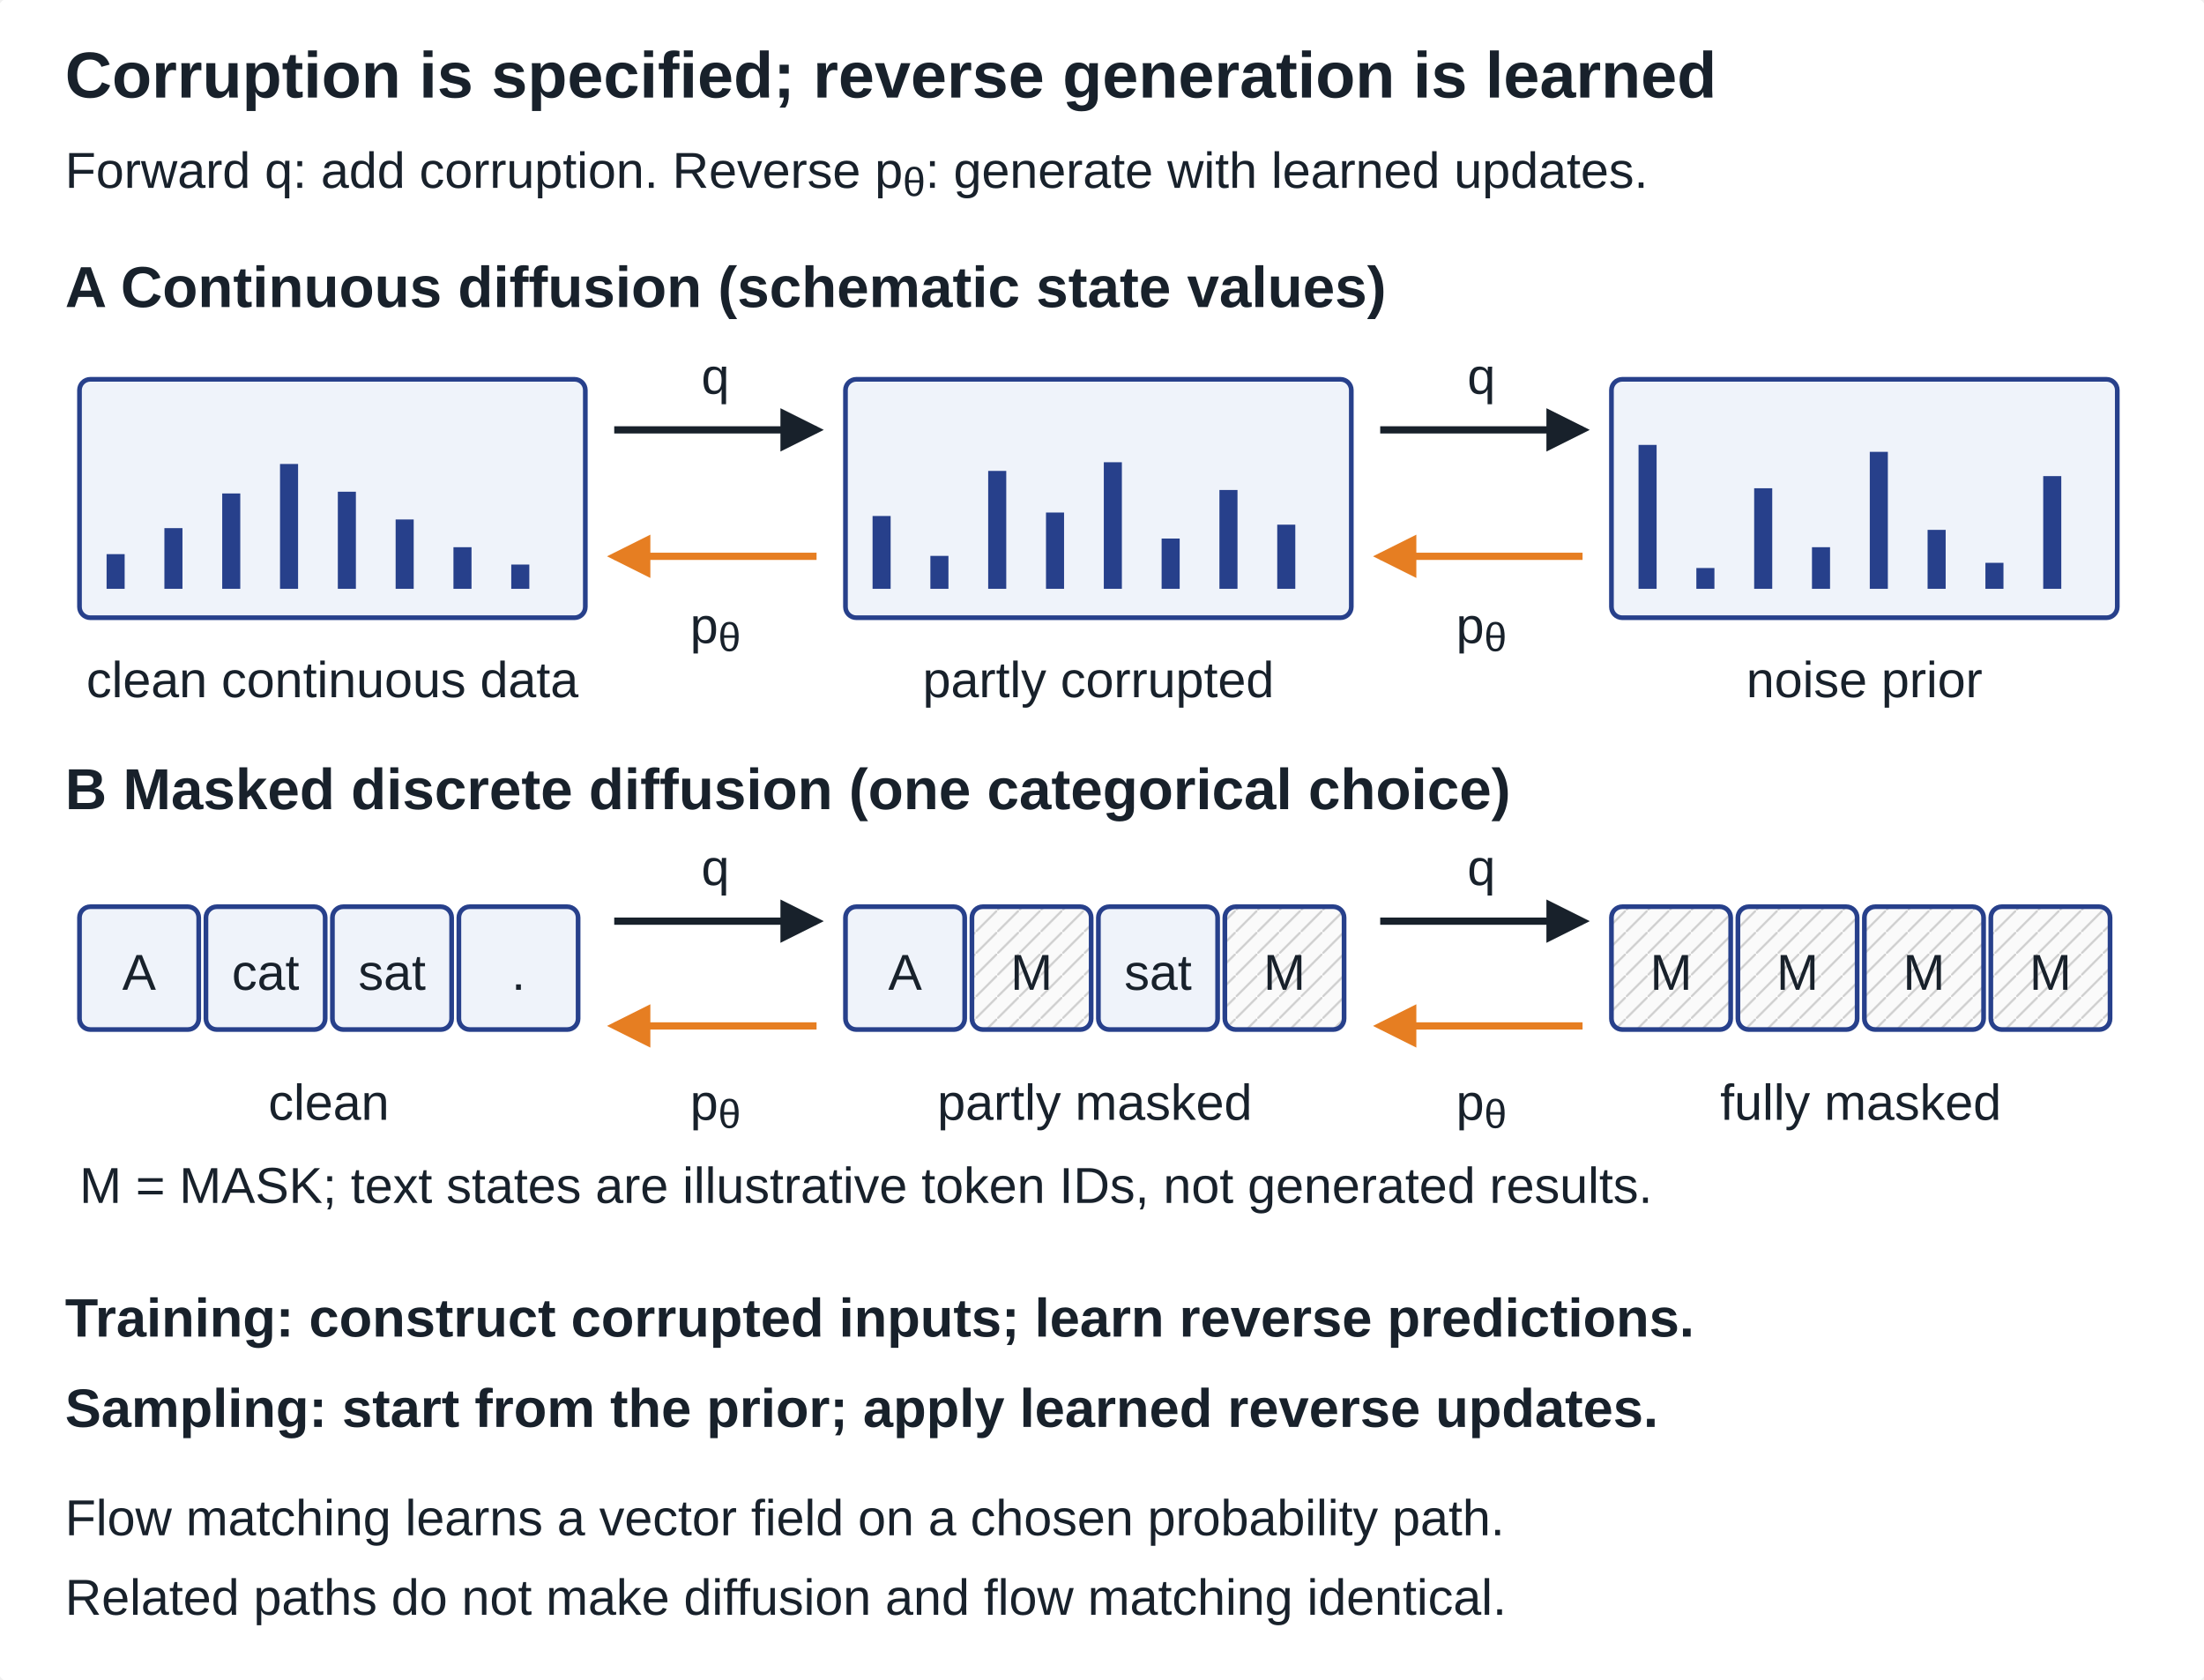
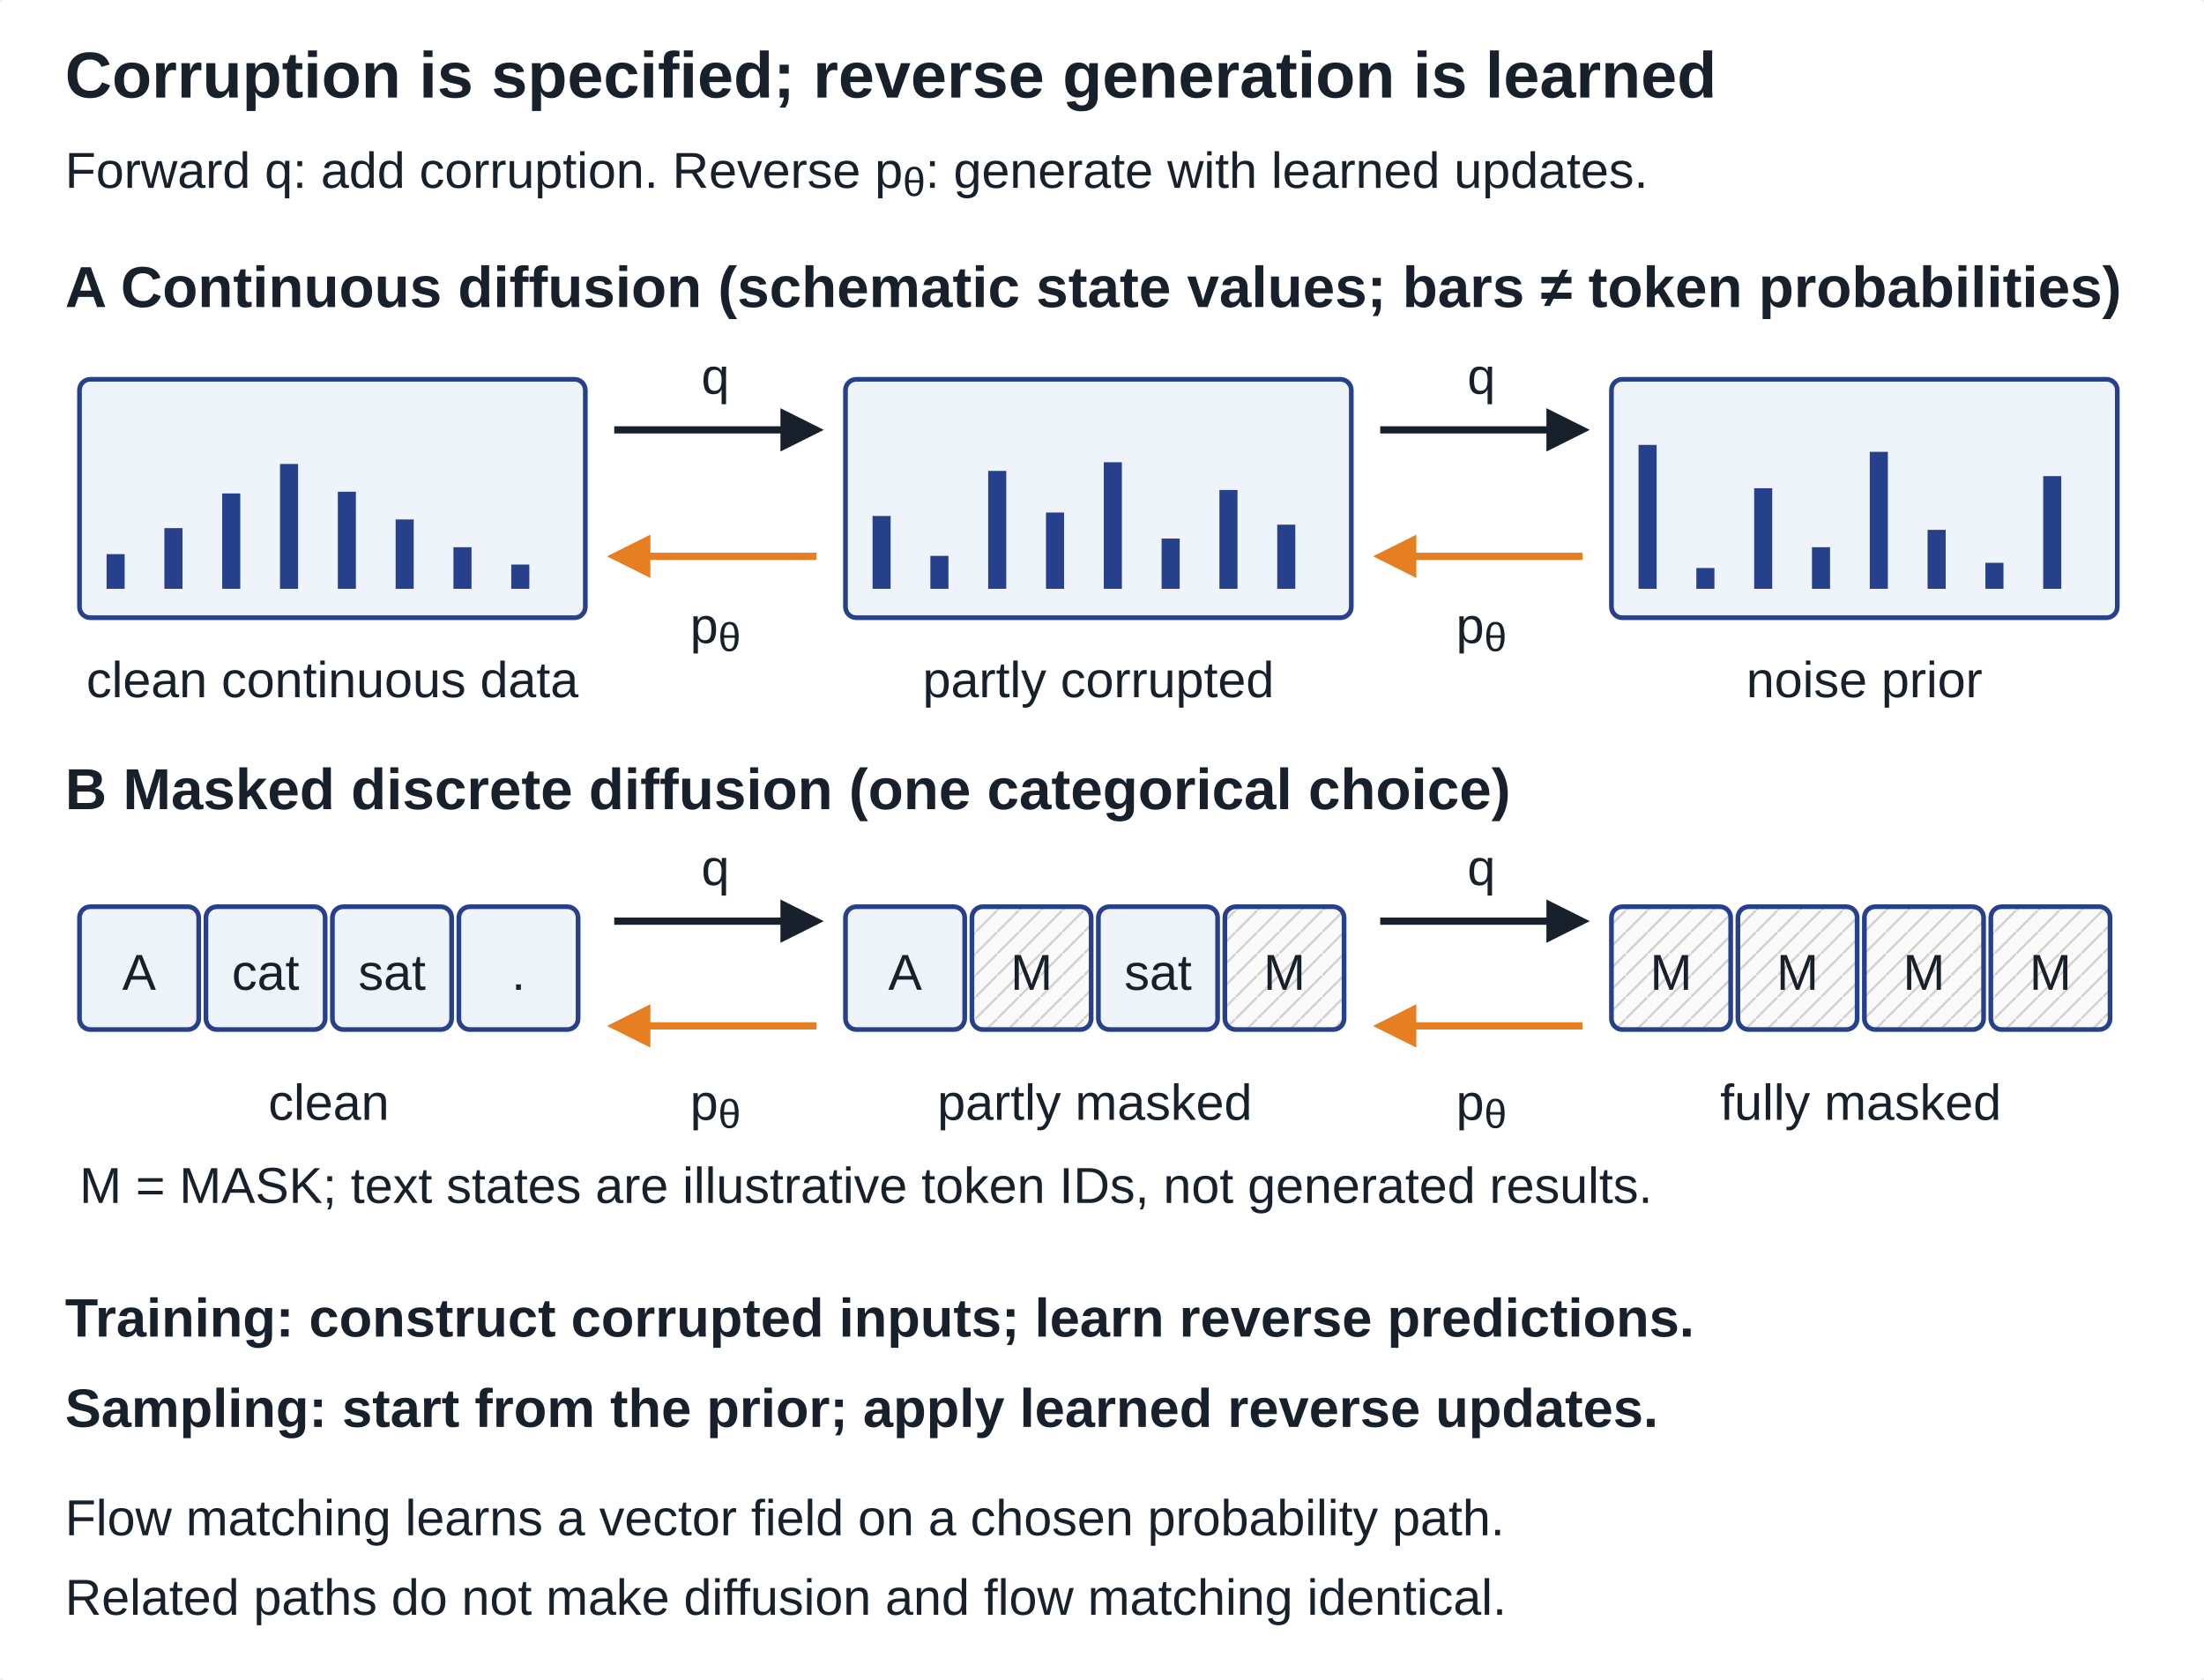
<svg xmlns="http://www.w3.org/2000/svg" width="6.1in" height="4.65in" viewBox="0 0 610 465" font-family="Liberation Sans">
  <defs>
    <pattern id="hatch" width="6" height="6" patternUnits="userSpaceOnUse">
      <rect width="6" height="6" fill="#FAFAFA" />
      <path d="M 0 6 L 6 0" stroke="#D0D0D0" stroke-width=".6" />
    </pattern>
    <marker id="black" markerWidth="6" markerHeight="6" refX="5" refY="3" orient="auto">
      <path d="M 0 0 L 6 3 L 0 6 Z" fill="#18212B" />
    </marker>
    <marker id="orange" markerWidth="6" markerHeight="6" refX="5" refY="3" orient="auto">
      <path d="M 0 0 L 6 3 L 0 6 Z" fill="#E67E22" />
    </marker>
  </defs>
  <rect x="0" y="0" width="610" height="465" rx="3" fill="#FFFFFF" stroke="#FFFFFF" stroke-width="1.3" />
  <text x="18" y="27" font-size="18" font-weight="700" text-anchor="start" fill="#18212B">Corruption is specified; reverse generation is learned</text>
  <text x="18" y="52" font-size="14" font-weight="400" text-anchor="start" fill="#18212B">Forward q: add corruption. Reverse p<tspan baseline-shift="sub" font-size="80%">θ</tspan>: generate with learned updates.</text>
-   <text x="18" y="85" font-size="16" font-weight="700" text-anchor="start" fill="#18212B">A  Continuous diffusion (schematic state values)</text>
+   <text x="18" y="85" font-size="16" font-weight="700" text-anchor="start" fill="#18212B">A  Continuous diffusion (schematic state values; bars ≠ token probabilities)</text>
  <rect x="22" y="105" width="140" height="66" rx="3" fill="#EFF3FA" stroke="#27408B" stroke-width="1.3" />
  <line x1="32" x2="32" y1="163" y2="153.4" stroke="#27408B" stroke-width="5" />
  <line x1="48" x2="48" y1="163" y2="146.2" stroke="#27408B" stroke-width="5" />
  <line x1="64" x2="64" y1="163" y2="136.6" stroke="#27408B" stroke-width="5" />
  <line x1="80" x2="80" y1="163" y2="128.44" stroke="#27408B" stroke-width="5" />
  <line x1="96" x2="96" y1="163" y2="136.12" stroke="#27408B" stroke-width="5" />
  <line x1="112" x2="112" y1="163" y2="143.8" stroke="#27408B" stroke-width="5" />
  <line x1="128" x2="128" y1="163" y2="151.48" stroke="#27408B" stroke-width="5" />
  <line x1="144" x2="144" y1="163" y2="156.28" stroke="#27408B" stroke-width="5" />
  <text x="92" y="193" font-size="14" font-weight="400" text-anchor="middle" fill="#18212B">clean continuous data</text>
  <rect x="234" y="105" width="140" height="66" rx="3" fill="#EFF3FA" stroke="#27408B" stroke-width="1.3" />
  <line x1="244" x2="244" y1="163" y2="142.84" stroke="#27408B" stroke-width="5" />
  <line x1="260" x2="260" y1="163" y2="153.88" stroke="#27408B" stroke-width="5" />
  <line x1="276" x2="276" y1="163" y2="130.36" stroke="#27408B" stroke-width="5" />
  <line x1="292" x2="292" y1="163" y2="141.88" stroke="#27408B" stroke-width="5" />
  <line x1="308" x2="308" y1="163" y2="127.96" stroke="#27408B" stroke-width="5" />
  <line x1="324" x2="324" y1="163" y2="149.08" stroke="#27408B" stroke-width="5" />
  <line x1="340" x2="340" y1="163" y2="135.64" stroke="#27408B" stroke-width="5" />
  <line x1="356" x2="356" y1="163" y2="145.24" stroke="#27408B" stroke-width="5" />
  <text x="304" y="193" font-size="14" font-weight="400" text-anchor="middle" fill="#18212B">partly corrupted</text>
  <rect x="446" y="105" width="140" height="66" rx="3" fill="#EFF3FA" stroke="#27408B" stroke-width="1.3" />
  <line x1="456" x2="456" y1="163" y2="123.16" stroke="#27408B" stroke-width="5" />
  <line x1="472" x2="472" y1="163" y2="157.24" stroke="#27408B" stroke-width="5" />
  <line x1="488" x2="488" y1="163" y2="135.16" stroke="#27408B" stroke-width="5" />
  <line x1="504" x2="504" y1="163" y2="151.48" stroke="#27408B" stroke-width="5" />
  <line x1="520" x2="520" y1="163" y2="125.08" stroke="#27408B" stroke-width="5" />
  <line x1="536" x2="536" y1="163" y2="146.68" stroke="#27408B" stroke-width="5" />
  <line x1="552" x2="552" y1="163" y2="155.8" stroke="#27408B" stroke-width="5" />
  <line x1="568" x2="568" y1="163" y2="131.8" stroke="#27408B" stroke-width="5" />
  <text x="516" y="193" font-size="14" font-weight="400" text-anchor="middle" fill="#18212B">noise prior</text>
  <path d="M 170 119 L 226 119" stroke="#18212B" stroke-width="2" fill="none" marker-end="url(#black)" />
  <text x="198.0" y="109" font-size="14" font-weight="400" text-anchor="middle" fill="#18212B">q</text>
  <path d="M 226 154 L 170 154" stroke="#E67E22" stroke-width="2" fill="none" marker-end="url(#orange)" />
  <text x="198.0" y="178" font-size="14" font-weight="400" text-anchor="middle" fill="#18212B">p<tspan baseline-shift="sub" font-size="80%">θ</tspan>
  </text>
  <path d="M 382 119 L 438 119" stroke="#18212B" stroke-width="2" fill="none" marker-end="url(#black)" />
  <text x="410.0" y="109" font-size="14" font-weight="400" text-anchor="middle" fill="#18212B">q</text>
  <path d="M 438 154 L 382 154" stroke="#E67E22" stroke-width="2" fill="none" marker-end="url(#orange)" />
  <text x="410.0" y="178" font-size="14" font-weight="400" text-anchor="middle" fill="#18212B">p<tspan baseline-shift="sub" font-size="80%">θ</tspan>
  </text>
  <text x="18" y="224" font-size="16" font-weight="700" text-anchor="start" fill="#18212B">B  Masked discrete diffusion (one categorical choice)</text>
  <rect x="22" y="251" width="33" height="34" rx="3" fill="#EFF3FA" stroke="#27408B" stroke-width="1.3" />
  <text x="38.5" y="274" font-size="14" font-weight="400" text-anchor="middle" fill="#18212B">A</text>
  <rect x="57" y="251" width="33" height="34" rx="3" fill="#EFF3FA" stroke="#27408B" stroke-width="1.3" />
  <text x="73.5" y="274" font-size="14" font-weight="400" text-anchor="middle" fill="#18212B">cat</text>
  <rect x="92" y="251" width="33" height="34" rx="3" fill="#EFF3FA" stroke="#27408B" stroke-width="1.3" />
  <text x="108.5" y="274" font-size="14" font-weight="400" text-anchor="middle" fill="#18212B">sat</text>
  <rect x="127" y="251" width="33" height="34" rx="3" fill="#EFF3FA" stroke="#27408B" stroke-width="1.3" />
  <text x="143.5" y="274" font-size="14" font-weight="400" text-anchor="middle" fill="#18212B">.</text>
  <rect x="234" y="251" width="33" height="34" rx="3" fill="#EFF3FA" stroke="#27408B" stroke-width="1.3" />
  <text x="250.5" y="274" font-size="14" font-weight="400" text-anchor="middle" fill="#18212B">A</text>
  <rect x="269" y="251" width="33" height="34" rx="3" fill="url(#hatch)" stroke="#27408B" stroke-width="1.3" />
  <text x="285.5" y="274" font-size="14" font-weight="400" text-anchor="middle" fill="#18212B">M</text>
  <rect x="304" y="251" width="33" height="34" rx="3" fill="#EFF3FA" stroke="#27408B" stroke-width="1.3" />
  <text x="320.5" y="274" font-size="14" font-weight="400" text-anchor="middle" fill="#18212B">sat</text>
  <rect x="339" y="251" width="33" height="34" rx="3" fill="url(#hatch)" stroke="#27408B" stroke-width="1.3" />
  <text x="355.5" y="274" font-size="14" font-weight="400" text-anchor="middle" fill="#18212B">M</text>
  <rect x="446" y="251" width="33" height="34" rx="3" fill="url(#hatch)" stroke="#27408B" stroke-width="1.3" />
  <text x="462.5" y="274" font-size="14" font-weight="400" text-anchor="middle" fill="#18212B">M</text>
  <rect x="481" y="251" width="33" height="34" rx="3" fill="url(#hatch)" stroke="#27408B" stroke-width="1.3" />
  <text x="497.5" y="274" font-size="14" font-weight="400" text-anchor="middle" fill="#18212B">M</text>
  <rect x="516" y="251" width="33" height="34" rx="3" fill="url(#hatch)" stroke="#27408B" stroke-width="1.3" />
  <text x="532.5" y="274" font-size="14" font-weight="400" text-anchor="middle" fill="#18212B">M</text>
  <rect x="551" y="251" width="33" height="34" rx="3" fill="url(#hatch)" stroke="#27408B" stroke-width="1.3" />
  <text x="567.5" y="274" font-size="14" font-weight="400" text-anchor="middle" fill="#18212B">M</text>
  <path d="M 170 255 L 226 255" stroke="#18212B" stroke-width="2" fill="none" marker-end="url(#black)" />
  <text x="198.0" y="245" font-size="14" font-weight="400" text-anchor="middle" fill="#18212B">q</text>
  <path d="M 226 284 L 170 284" stroke="#E67E22" stroke-width="2" fill="none" marker-end="url(#orange)" />
  <text x="198.0" y="310" font-size="14" font-weight="400" text-anchor="middle" fill="#18212B">p<tspan baseline-shift="sub" font-size="80%">θ</tspan>
  </text>
  <path d="M 382 255 L 438 255" stroke="#18212B" stroke-width="2" fill="none" marker-end="url(#black)" />
  <text x="410.0" y="245" font-size="14" font-weight="400" text-anchor="middle" fill="#18212B">q</text>
  <path d="M 438 284 L 382 284" stroke="#E67E22" stroke-width="2" fill="none" marker-end="url(#orange)" />
  <text x="410.0" y="310" font-size="14" font-weight="400" text-anchor="middle" fill="#18212B">p<tspan baseline-shift="sub" font-size="80%">θ</tspan>
  </text>
  <text x="91" y="310" font-size="14" font-weight="400" text-anchor="middle" fill="#18212B">clean</text>
  <text x="303" y="310" font-size="14" font-weight="400" text-anchor="middle" fill="#18212B">partly masked</text>
  <text x="515" y="310" font-size="14" font-weight="400" text-anchor="middle" fill="#18212B">fully masked</text>
  <text x="22" y="333" font-size="14" font-weight="400" text-anchor="start" fill="#18212B">M = MASK; text states are illustrative token IDs, not generated results.</text>
  <text x="18" y="370" font-size="15" font-weight="700" text-anchor="start" fill="#18212B">Training: construct corrupted inputs; learn reverse predictions.</text>
  <text x="18" y="395" font-size="15" font-weight="700" text-anchor="start" fill="#18212B">Sampling: start from the prior; apply learned reverse updates.</text>
  <text x="18" y="425" font-size="14" font-weight="400" text-anchor="start" fill="#18212B">Flow matching learns a vector field on a chosen probability path.</text>
  <text x="18" y="447" font-size="14" font-weight="400" text-anchor="start" fill="#18212B">Related paths do not make diffusion and flow matching identical.</text>
</svg>
